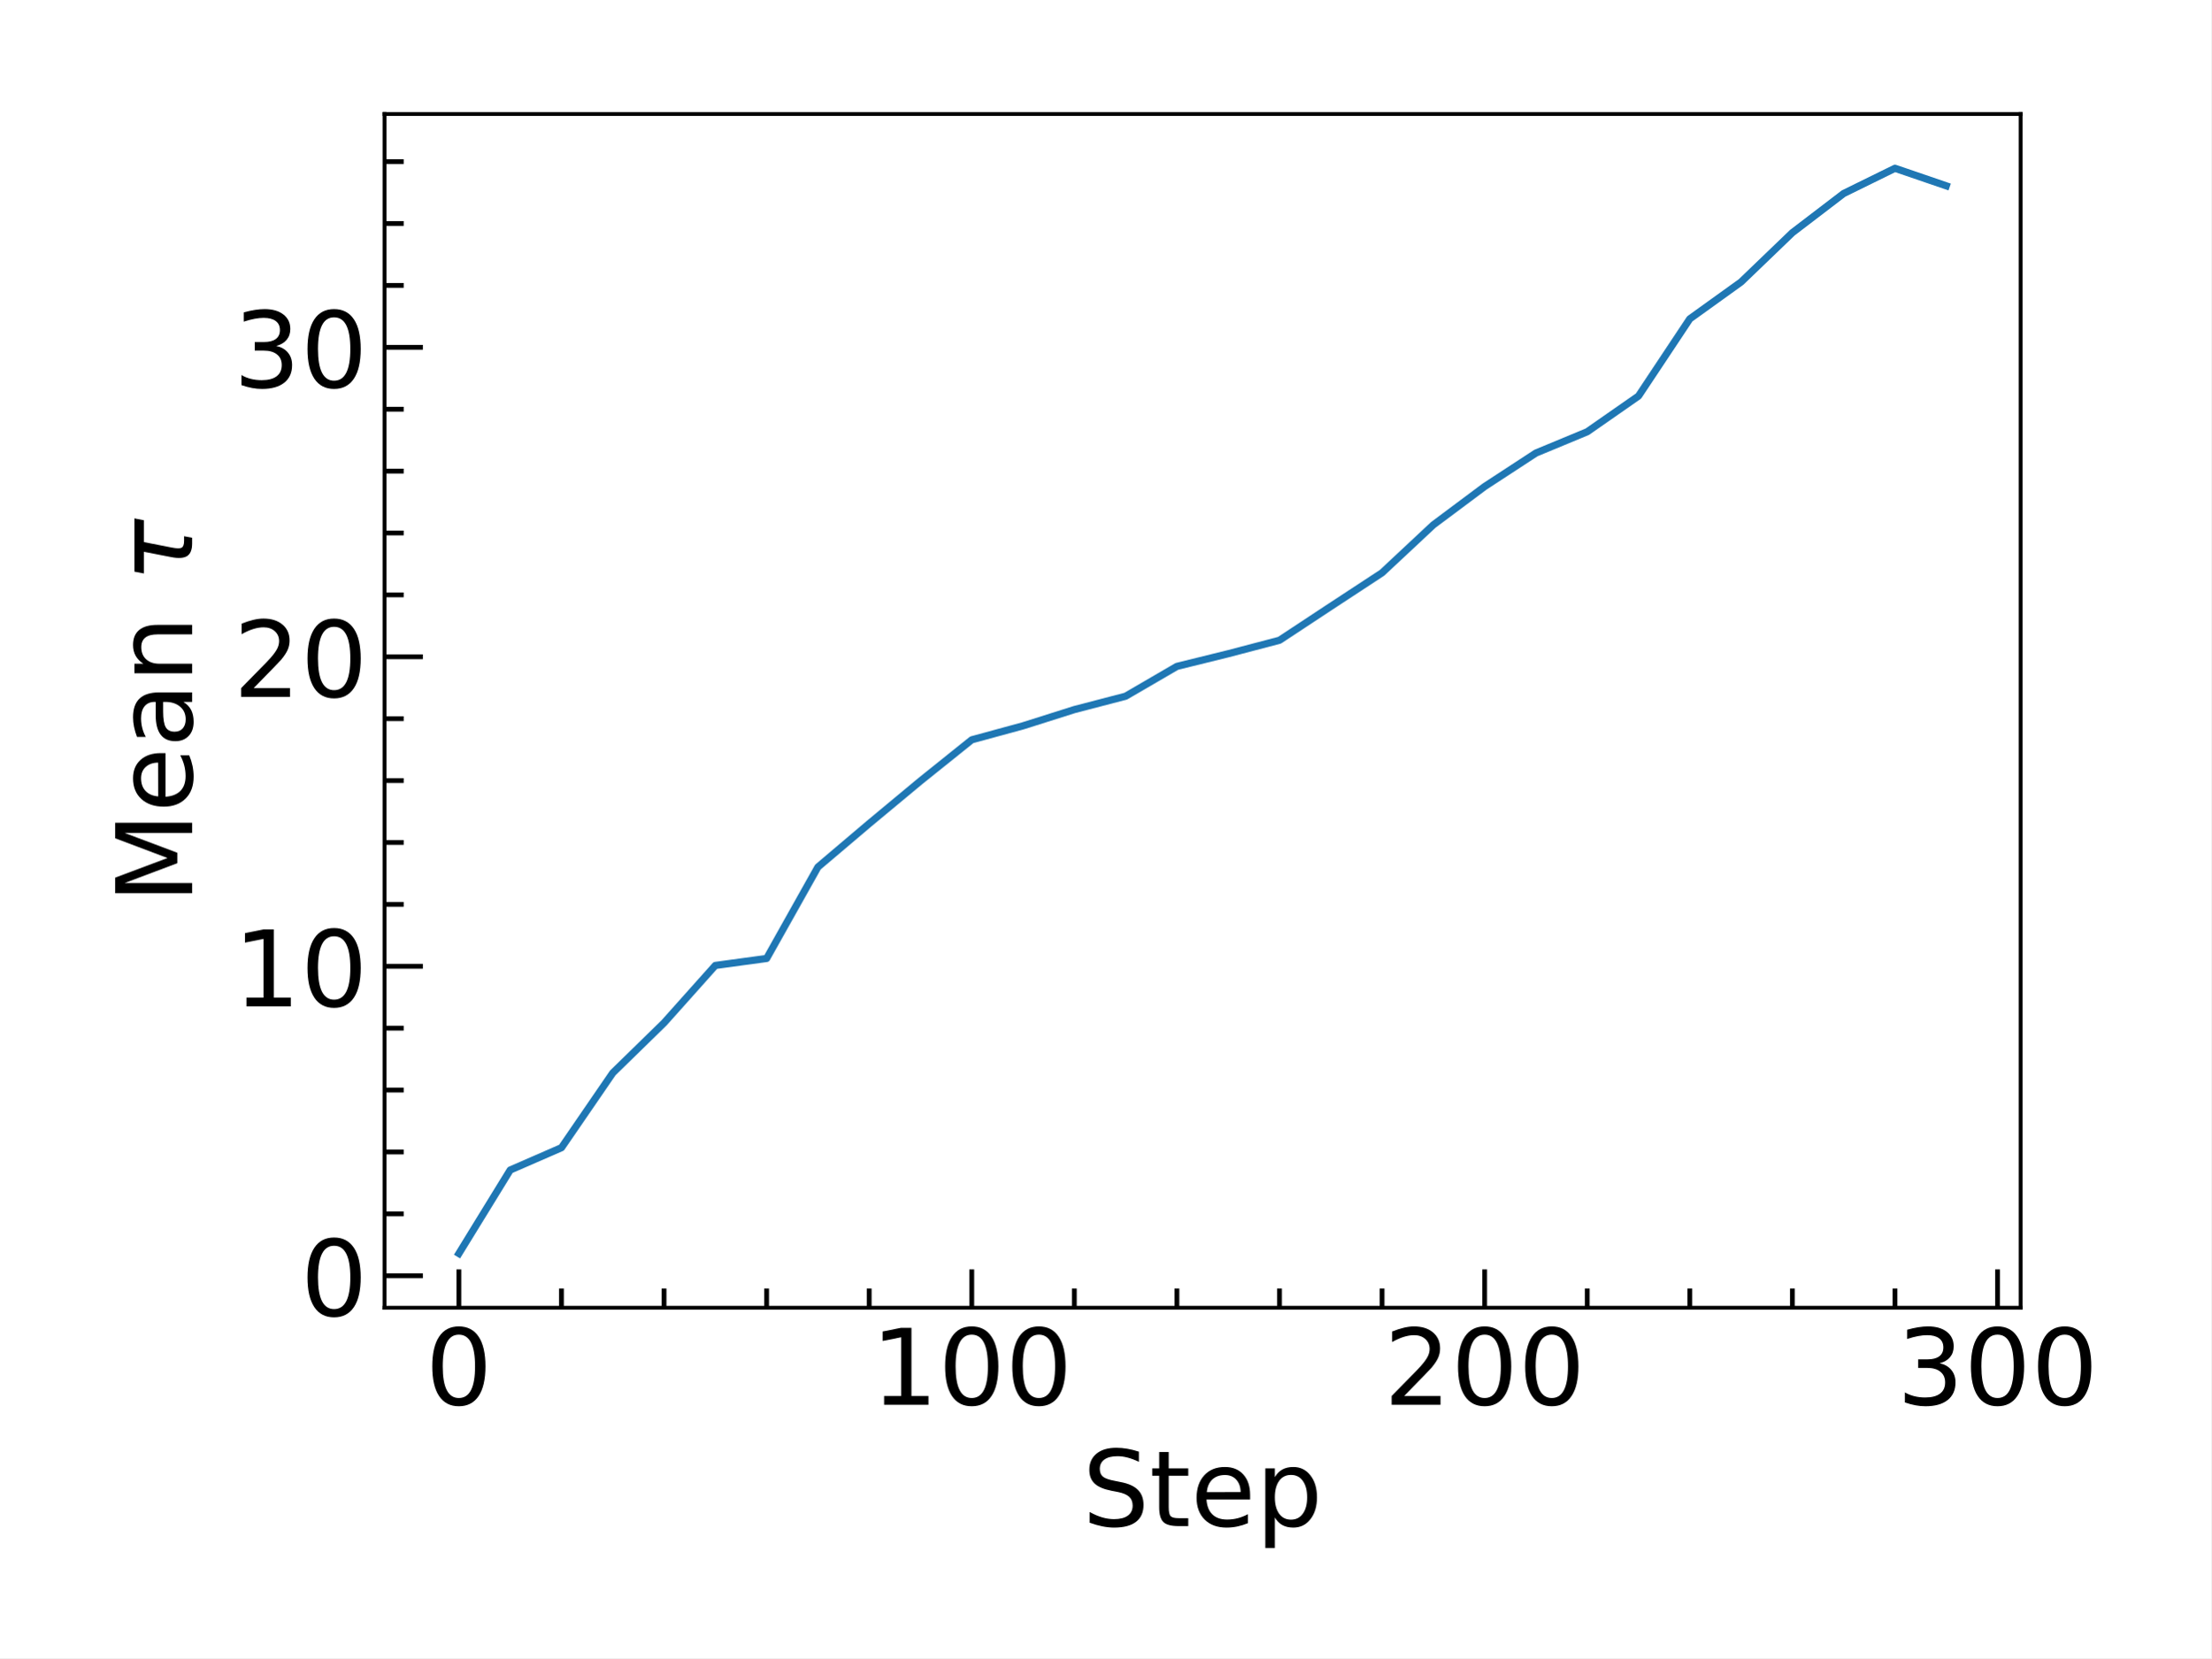
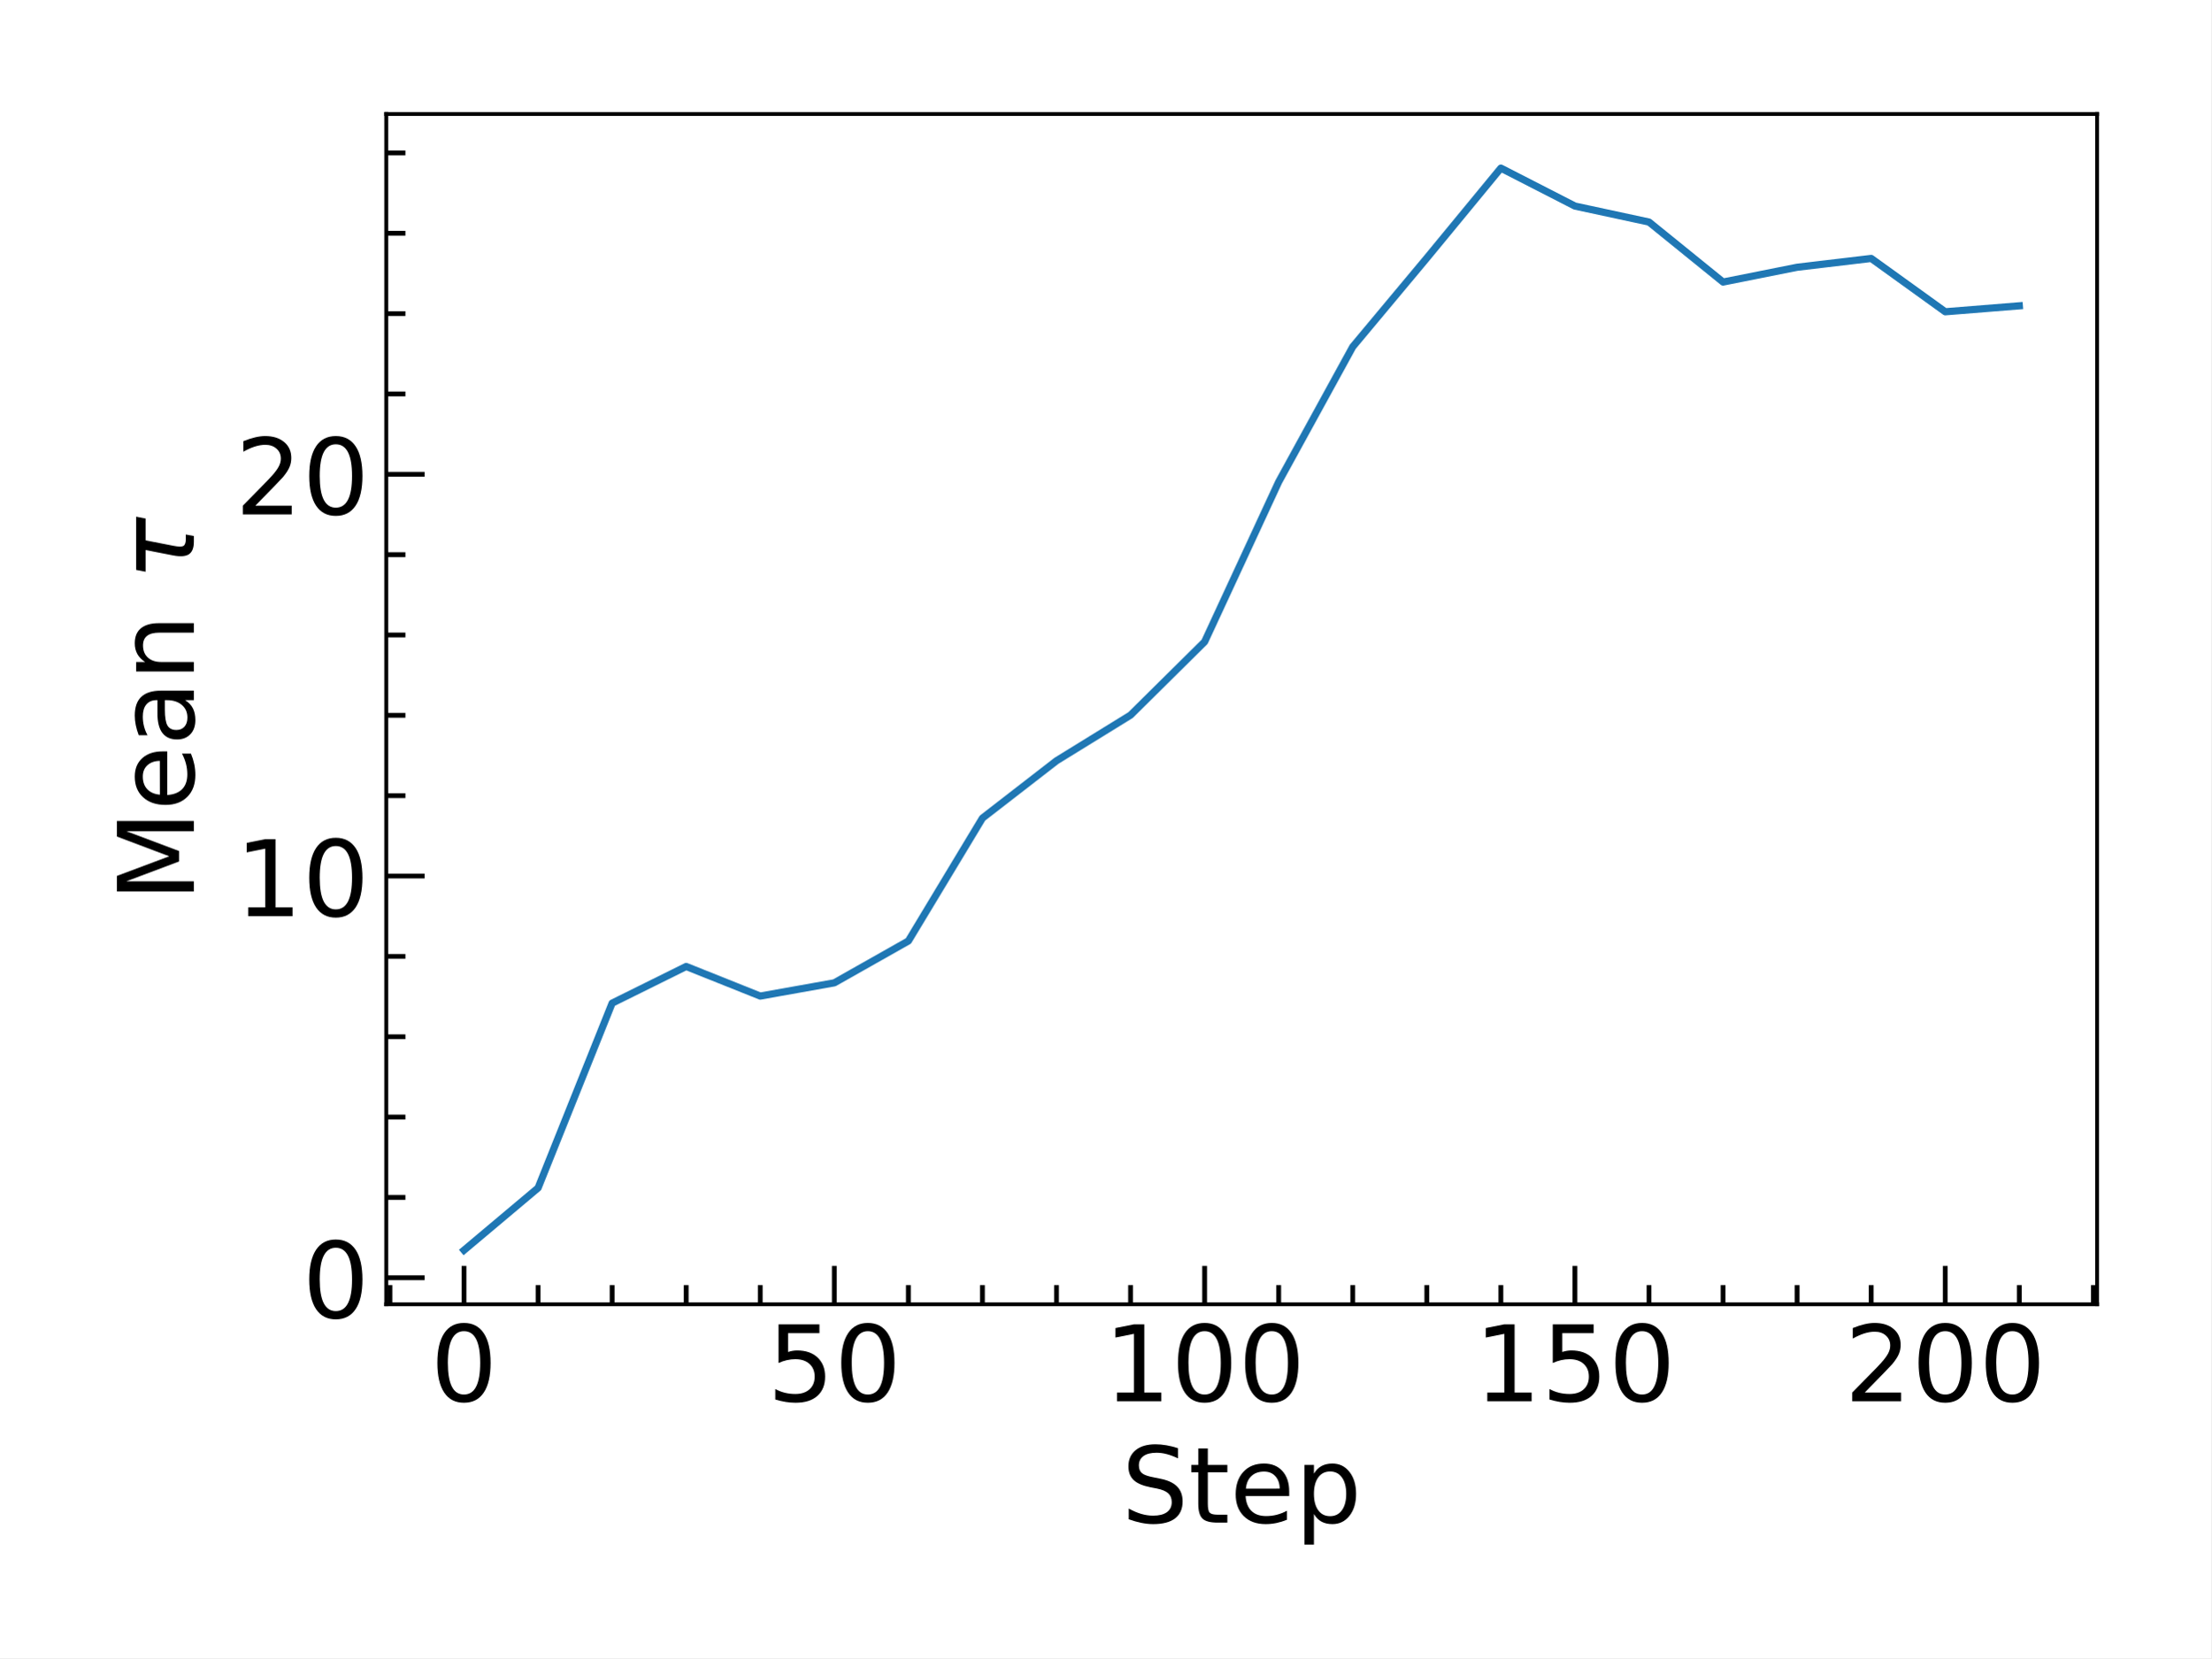
<svg xmlns="http://www.w3.org/2000/svg" xmlns:xlink="http://www.w3.org/1999/xlink" width="460.8pt" height="345.6pt" viewBox="0 0 460.8 345.6" version="1.1">
  <defs>
    <style type="text/css">*{stroke-linejoin: round; stroke-linecap: butt}</style>
  </defs>
  <g id="figure_1">
    <g id="patch_1">
      <path d="M 0 345.6  L 460.8 345.6  L 460.8 0  L 0 0  z " style="fill: #ffffff" />
    </g>
    <g id="axes_1">
      <g id="patch_2">
-         <path d="M 80.13 272.58  L 421.108 272.58  L 421.108 23.76  L 80.13 23.76  z " style="fill: #ffffff" />
+         <path d="M 80.49 271.86  L 437.04 271.86  L 437.04 23.76  L 80.49 23.76  z " style="fill: #ffffff" />
      </g>
      <g id="matplotlib.axis_1">
        <g id="xtick_1">
          <g id="line2d_1">
            <defs>
-               <path id="md2e6243103" d="M 0 0  L 0 -8  " style="stroke: #000000" />
-             </defs>
-             <g>
-               <use xlink:href="#md2e6243103" x="95.629" y="272.58" style="stroke: #000000" />
+               <path id="m3939427437" d="M 0 0  L 0 -8  " style="stroke: #000000" />
+             </defs>
+             <g>
+               <use xlink:href="#m3939427437" x="96.697" y="271.86" style="stroke: #000000" />
            </g>
          </g>
          <g id="text_1">
-             <g transform="translate(88.63024 292.7966) scale(0.22 -0.22)">
+             <g transform="translate(89.69807 292.0766) scale(0.22 -0.22)">
              <defs>
                <path id="DejaVuSans-30" d="M 2034 4250  Q 1547 4250 1301 3770  Q 1056 3291 1056 2328  Q 1056 1369 1301 889  Q 1547 409 2034 409  Q 2525 409 2770 889  Q 3016 1369 3016 2328  Q 3016 3291 2770 3770  Q 2525 4250 2034 4250  z M 2034 4750  Q 2819 4750 3233 4129  Q 3647 3509 3647 2328  Q 3647 1150 3233 529  Q 2819 -91 2034 -91  Q 1250 -91 836 529  Q 422 1150 422 2328  Q 422 3509 836 4129  Q 1250 4750 2034 4750  z " transform="scale(0.015625)" />
              </defs>
              <use xlink:href="#DejaVuSans-30" />
            </g>
          </g>
        </g>
        <g id="xtick_2">
          <g id="line2d_2">
            <g>
-               <use xlink:href="#md2e6243103" x="202.519" y="272.58" style="stroke: #000000" />
+               <use xlink:href="#m3939427437" x="173.872" y="271.86" style="stroke: #000000" />
            </g>
          </g>
          <g id="text_2">
-             <g transform="translate(181.5223 292.7966) scale(0.22 -0.22)">
+             <g transform="translate(159.8746 292.0766) scale(0.22 -0.22)">
+               <defs>
+                 <path id="DejaVuSans-35" d="M 691 4666  L 3169 4666  L 3169 4134  L 1269 4134  L 1269 2991  Q 1406 3038 1543 3061  Q 1681 3084 1819 3084  Q 2600 3084 3056 2656  Q 3513 2228 3513 1497  Q 3513 744 3044 326  Q 2575 -91 1722 -91  Q 1428 -91 1123 -41  Q 819 9 494 109  L 494 744  Q 775 591 1075 516  Q 1375 441 1709 441  Q 2250 441 2565 725  Q 2881 1009 2881 1497  Q 2881 1984 2565 2268  Q 2250 2553 1709 2553  Q 1456 2553 1204 2497  Q 953 2441 691 2322  L 691 4666  z " transform="scale(0.015625)" />
+               </defs>
+               <use xlink:href="#DejaVuSans-35" />
+               <use xlink:href="#DejaVuSans-30" transform="translate(63.62305 0)" />
+             </g>
+           </g>
+         </g>
+         <g id="xtick_3">
+           <g id="line2d_3">
+             <g>
+               <use xlink:href="#m3939427437" x="251.047" y="271.86" style="stroke: #000000" />
+             </g>
+           </g>
+           <g id="text_3">
+             <g transform="translate(230.0512 292.0766) scale(0.22 -0.22)">
              <defs>
                <path id="DejaVuSans-31" d="M 794 531  L 1825 531  L 1825 4091  L 703 3866  L 703 4441  L 1819 4666  L 2450 4666  L 2450 531  L 3481 531  L 3481 0  L 794 0  L 794 531  z " transform="scale(0.015625)" />
              </defs>
              <use xlink:href="#DejaVuSans-31" />
              <use xlink:href="#DejaVuSans-30" transform="translate(63.62305 0)" />
              <use xlink:href="#DejaVuSans-30" transform="translate(127.2461 0)" />
            </g>
          </g>
        </g>
-         <g id="xtick_3">
-           <g id="line2d_3">
-             <g>
-               <use xlink:href="#md2e6243103" x="309.408" y="272.58" style="stroke: #000000" />
-             </g>
-           </g>
-           <g id="text_3">
-             <g transform="translate(288.4119 292.7966) scale(0.22 -0.22)">
+         <g id="xtick_4">
+           <g id="line2d_4">
+             <g>
+               <use xlink:href="#m3939427437" x="328.223" y="271.86" style="stroke: #000000" />
+             </g>
+           </g>
+           <g id="text_4">
+             <g transform="translate(307.2265 292.0766) scale(0.22 -0.22)">
+               <use xlink:href="#DejaVuSans-31" />
+               <use xlink:href="#DejaVuSans-35" transform="translate(63.62305 0)" />
+               <use xlink:href="#DejaVuSans-30" transform="translate(127.2461 0)" />
+             </g>
+           </g>
+         </g>
+         <g id="xtick_5">
+           <g id="line2d_5">
+             <g>
+               <use xlink:href="#m3939427437" x="405.398" y="271.86" style="stroke: #000000" />
+             </g>
+           </g>
+           <g id="text_5">
+             <g transform="translate(384.4019 292.0766) scale(0.22 -0.22)">
              <defs>
                <path id="DejaVuSans-32" d="M 1228 531  L 3431 531  L 3431 0  L 469 0  L 469 531  Q 828 903 1448 1529  Q 2069 2156 2228 2338  Q 2531 2678 2651 2914  Q 2772 3150 2772 3378  Q 2772 3750 2511 3984  Q 2250 4219 1831 4219  Q 1534 4219 1204 4116  Q 875 4013 500 3803  L 500 4441  Q 881 4594 1212 4672  Q 1544 4750 1819 4750  Q 2544 4750 2975 4387  Q 3406 4025 3406 3419  Q 3406 3131 3298 2873  Q 3191 2616 2906 2266  Q 2828 2175 2409 1742  Q 1991 1309 1228 531  z " transform="scale(0.015625)" />
              </defs>
              <use xlink:href="#DejaVuSans-32" />
              <use xlink:href="#DejaVuSans-30" transform="translate(63.62305 0)" />
              <use xlink:href="#DejaVuSans-30" transform="translate(127.2461 0)" />
            </g>
          </g>
        </g>
-         <g id="xtick_4">
-           <g id="line2d_4">
-             <g>
-               <use xlink:href="#md2e6243103" x="416.298" y="272.58" style="stroke: #000000" />
-             </g>
-           </g>
-           <g id="text_4">
-             <g transform="translate(395.3015 292.7966) scale(0.22 -0.22)">
-               <defs>
-                 <path id="DejaVuSans-33" d="M 2597 2516  Q 3050 2419 3304 2112  Q 3559 1806 3559 1356  Q 3559 666 3084 287  Q 2609 -91 1734 -91  Q 1441 -91 1130 -33  Q 819 25 488 141  L 488 750  Q 750 597 1062 519  Q 1375 441 1716 441  Q 2309 441 2620 675  Q 2931 909 2931 1356  Q 2931 1769 2642 2001  Q 2353 2234 1838 2234  L 1294 2234  L 1294 2753  L 1863 2753  Q 2328 2753 2575 2939  Q 2822 3125 2822 3475  Q 2822 3834 2567 4026  Q 2313 4219 1838 4219  Q 1578 4219 1281 4162  Q 984 4106 628 3988  L 628 4550  Q 988 4650 1302 4700  Q 1616 4750 1894 4750  Q 2613 4750 3031 4423  Q 3450 4097 3450 3541  Q 3450 3153 3228 2886  Q 3006 2619 2597 2516  z " transform="scale(0.015625)" />
-               </defs>
-               <use xlink:href="#DejaVuSans-33" />
-               <use xlink:href="#DejaVuSans-30" transform="translate(63.62305 0)" />
-               <use xlink:href="#DejaVuSans-30" transform="translate(127.2461 0)" />
-             </g>
-           </g>
-         </g>
-         <g id="xtick_5">
-           <g id="line2d_5">
-             <defs>
-               <path id="mbd336345a0" d="M 0 0  L 0 -4  " style="stroke: #000000" />
-             </defs>
-             <g>
-               <use xlink:href="#mbd336345a0" x="117.007" y="272.58" style="stroke: #000000" />
-             </g>
-           </g>
-         </g>
        <g id="xtick_6">
          <g id="line2d_6">
-             <g>
-               <use xlink:href="#mbd336345a0" x="138.385" y="272.58" style="stroke: #000000" />
+             <defs>
+               <path id="mc99a9d5cc9" d="M 0 0  L 0 -4  " style="stroke: #000000" />
+             </defs>
+             <g>
+               <use xlink:href="#mc99a9d5cc9" x="81.262" y="271.86" style="stroke: #000000" />
            </g>
          </g>
        </g>
        <g id="xtick_7">
          <g id="line2d_7">
            <g>
-               <use xlink:href="#mbd336345a0" x="159.763" y="272.58" style="stroke: #000000" />
+               <use xlink:href="#mc99a9d5cc9" x="112.132" y="271.86" style="stroke: #000000" />
            </g>
          </g>
        </g>
        <g id="xtick_8">
          <g id="line2d_8">
            <g>
-               <use xlink:href="#mbd336345a0" x="181.141" y="272.58" style="stroke: #000000" />
+               <use xlink:href="#mc99a9d5cc9" x="127.567" y="271.86" style="stroke: #000000" />
            </g>
          </g>
        </g>
        <g id="xtick_9">
          <g id="line2d_9">
            <g>
-               <use xlink:href="#mbd336345a0" x="223.896" y="272.58" style="stroke: #000000" />
+               <use xlink:href="#mc99a9d5cc9" x="143.002" y="271.86" style="stroke: #000000" />
            </g>
          </g>
        </g>
        <g id="xtick_10">
          <g id="line2d_10">
            <g>
-               <use xlink:href="#mbd336345a0" x="245.274" y="272.58" style="stroke: #000000" />
+               <use xlink:href="#mc99a9d5cc9" x="158.437" y="271.86" style="stroke: #000000" />
            </g>
          </g>
        </g>
        <g id="xtick_11">
          <g id="line2d_11">
            <g>
-               <use xlink:href="#mbd336345a0" x="266.652" y="272.58" style="stroke: #000000" />
+               <use xlink:href="#mc99a9d5cc9" x="189.307" y="271.86" style="stroke: #000000" />
            </g>
          </g>
        </g>
        <g id="xtick_12">
          <g id="line2d_12">
            <g>
-               <use xlink:href="#mbd336345a0" x="288.03" y="272.58" style="stroke: #000000" />
+               <use xlink:href="#mc99a9d5cc9" x="204.742" y="271.86" style="stroke: #000000" />
            </g>
          </g>
        </g>
        <g id="xtick_13">
          <g id="line2d_13">
            <g>
-               <use xlink:href="#mbd336345a0" x="330.786" y="272.58" style="stroke: #000000" />
+               <use xlink:href="#mc99a9d5cc9" x="220.177" y="271.86" style="stroke: #000000" />
            </g>
          </g>
        </g>
        <g id="xtick_14">
          <g id="line2d_14">
            <g>
-               <use xlink:href="#mbd336345a0" x="352.164" y="272.58" style="stroke: #000000" />
+               <use xlink:href="#mc99a9d5cc9" x="235.612" y="271.86" style="stroke: #000000" />
            </g>
          </g>
        </g>
        <g id="xtick_15">
          <g id="line2d_15">
            <g>
-               <use xlink:href="#mbd336345a0" x="373.542" y="272.58" style="stroke: #000000" />
+               <use xlink:href="#mc99a9d5cc9" x="266.483" y="271.86" style="stroke: #000000" />
            </g>
          </g>
        </g>
        <g id="xtick_16">
          <g id="line2d_16">
            <g>
-               <use xlink:href="#mbd336345a0" x="394.92" y="272.58" style="stroke: #000000" />
-             </g>
-           </g>
-         </g>
-         <g id="text_5">
-           <g transform="translate(225.5715 318.0884) scale(0.22 -0.22)">
+               <use xlink:href="#mc99a9d5cc9" x="281.918" y="271.86" style="stroke: #000000" />
+             </g>
+           </g>
+         </g>
+         <g id="xtick_17">
+           <g id="line2d_17">
+             <g>
+               <use xlink:href="#mc99a9d5cc9" x="297.353" y="271.86" style="stroke: #000000" />
+             </g>
+           </g>
+         </g>
+         <g id="xtick_18">
+           <g id="line2d_18">
+             <g>
+               <use xlink:href="#mc99a9d5cc9" x="312.788" y="271.86" style="stroke: #000000" />
+             </g>
+           </g>
+         </g>
+         <g id="xtick_19">
+           <g id="line2d_19">
+             <g>
+               <use xlink:href="#mc99a9d5cc9" x="343.658" y="271.86" style="stroke: #000000" />
+             </g>
+           </g>
+         </g>
+         <g id="xtick_20">
+           <g id="line2d_20">
+             <g>
+               <use xlink:href="#mc99a9d5cc9" x="359.093" y="271.86" style="stroke: #000000" />
+             </g>
+           </g>
+         </g>
+         <g id="xtick_21">
+           <g id="line2d_21">
+             <g>
+               <use xlink:href="#mc99a9d5cc9" x="374.528" y="271.86" style="stroke: #000000" />
+             </g>
+           </g>
+         </g>
+         <g id="xtick_22">
+           <g id="line2d_22">
+             <g>
+               <use xlink:href="#mc99a9d5cc9" x="389.963" y="271.86" style="stroke: #000000" />
+             </g>
+           </g>
+         </g>
+         <g id="xtick_23">
+           <g id="line2d_23">
+             <g>
+               <use xlink:href="#mc99a9d5cc9" x="420.833" y="271.86" style="stroke: #000000" />
+             </g>
+           </g>
+         </g>
+         <g id="xtick_24">
+           <g id="line2d_24">
+             <g>
+               <use xlink:href="#mc99a9d5cc9" x="436.268" y="271.86" style="stroke: #000000" />
+             </g>
+           </g>
+         </g>
+         <g id="text_6">
+           <g transform="translate(233.7177 317.3684) scale(0.22 -0.22)">
            <defs>
              <path id="DejaVuSans-53" d="M 3425 4513  L 3425 3897  Q 3066 4069 2747 4153  Q 2428 4238 2131 4238  Q 1616 4238 1336 4038  Q 1056 3838 1056 3469  Q 1056 3159 1242 3001  Q 1428 2844 1947 2747  L 2328 2669  Q 3034 2534 3370 2195  Q 3706 1856 3706 1288  Q 3706 609 3251 259  Q 2797 -91 1919 -91  Q 1588 -91 1214 -16  Q 841 59 441 206  L 441 856  Q 825 641 1194 531  Q 1563 422 1919 422  Q 2459 422 2753 634  Q 3047 847 3047 1241  Q 3047 1584 2836 1778  Q 2625 1972 2144 2069  L 1759 2144  Q 1053 2284 737 2584  Q 422 2884 422 3419  Q 422 4038 858 4394  Q 1294 4750 2059 4750  Q 2388 4750 2728 4690  Q 3069 4631 3425 4513  z " transform="scale(0.015625)" />
              <path id="DejaVuSans-74" d="M 1172 4494  L 1172 3500  L 2356 3500  L 2356 3053  L 1172 3053  L 1172 1153  Q 1172 725 1289 603  Q 1406 481 1766 481  L 2356 481  L 2356 0  L 1766 0  Q 1100 0 847 248  Q 594 497 594 1153  L 594 3053  L 172 3053  L 172 3500  L 594 3500  L 594 4494  L 1172 4494  z " transform="scale(0.015625)" />
              <path id="DejaVuSans-65" d="M 3597 1894  L 3597 1613  L 953 1613  Q 991 1019 1311 708  Q 1631 397 2203 397  Q 2534 397 2845 478  Q 3156 559 3463 722  L 3463 178  Q 3153 47 2828 -22  Q 2503 -91 2169 -91  Q 1331 -91 842 396  Q 353 884 353 1716  Q 353 2575 817 3079  Q 1281 3584 2069 3584  Q 2775 3584 3186 3129  Q 3597 2675 3597 1894  z M 3022 2063  Q 3016 2534 2758 2815  Q 2500 3097 2075 3097  Q 1594 3097 1305 2825  Q 1016 2553 972 2059  L 3022 2063  z " transform="scale(0.015625)" />
              <path id="DejaVuSans-70" d="M 1159 525  L 1159 -1331  L 581 -1331  L 581 3500  L 1159 3500  L 1159 2969  Q 1341 3281 1617 3432  Q 1894 3584 2278 3584  Q 2916 3584 3314 3078  Q 3713 2572 3713 1747  Q 3713 922 3314 415  Q 2916 -91 2278 -91  Q 1894 -91 1617 61  Q 1341 213 1159 525  z M 3116 1747  Q 3116 2381 2855 2742  Q 2594 3103 2138 3103  Q 1681 3103 1420 2742  Q 1159 2381 1159 1747  Q 1159 1113 1420 752  Q 1681 391 2138 391  Q 2594 391 2855 752  Q 3116 1113 3116 1747  z " transform="scale(0.015625)" />
            </defs>
            <use xlink:href="#DejaVuSans-53" />
            <use xlink:href="#DejaVuSans-74" transform="translate(63.47656 0)" />
            <use xlink:href="#DejaVuSans-65" transform="translate(102.6855 0)" />
            <use xlink:href="#DejaVuSans-70" transform="translate(164.209 0)" />
          </g>
        </g>
      </g>
      <g id="matplotlib.axis_2">
        <g id="ytick_1">
-           <g id="line2d_17">
-             <defs>
-               <path id="m958de67e80" d="M 0 0  L 8 0  " style="stroke: #000000" />
-             </defs>
-             <g>
-               <use xlink:href="#m958de67e80" x="80.13" y="265.911" style="stroke: #000000" />
-             </g>
-           </g>
-           <g id="text_6">
-             <g transform="translate(62.6325 274.2697) scale(0.22 -0.22)">
+           <g id="line2d_25">
+             <defs>
+               <path id="md709298eeb" d="M 0 0  L 8 0  " style="stroke: #000000" />
+             </defs>
+             <g>
+               <use xlink:href="#md709298eeb" x="80.49" y="266.328" style="stroke: #000000" />
+             </g>
+           </g>
+           <g id="text_7">
+             <g transform="translate(62.9925 274.6865) scale(0.22 -0.22)">
              <use xlink:href="#DejaVuSans-30" />
            </g>
          </g>
        </g>
        <g id="ytick_2">
-           <g id="line2d_18">
-             <g>
-               <use xlink:href="#m958de67e80" x="80.13" y="201.404" style="stroke: #000000" />
-             </g>
-           </g>
-           <g id="text_7">
-             <g transform="translate(48.635 209.762) scale(0.22 -0.22)">
+           <g id="line2d_26">
+             <g>
+               <use xlink:href="#md709298eeb" x="80.49" y="182.592" style="stroke: #000000" />
+             </g>
+           </g>
+           <g id="text_8">
+             <g transform="translate(48.995 190.9508) scale(0.22 -0.22)">
              <use xlink:href="#DejaVuSans-31" />
              <use xlink:href="#DejaVuSans-30" transform="translate(63.62305 0)" />
            </g>
          </g>
        </g>
        <g id="ytick_3">
-           <g id="line2d_19">
-             <g>
-               <use xlink:href="#m958de67e80" x="80.13" y="136.896" style="stroke: #000000" />
-             </g>
-           </g>
-           <g id="text_8">
-             <g transform="translate(48.635 145.2544) scale(0.22 -0.22)">
+           <g id="line2d_27">
+             <g>
+               <use xlink:href="#md709298eeb" x="80.49" y="98.857" style="stroke: #000000" />
+             </g>
+           </g>
+           <g id="text_9">
+             <g transform="translate(48.995 107.215) scale(0.22 -0.22)">
              <use xlink:href="#DejaVuSans-32" />
              <use xlink:href="#DejaVuSans-30" transform="translate(63.62305 0)" />
            </g>
          </g>
        </g>
        <g id="ytick_4">
-           <g id="line2d_20">
-             <g>
-               <use xlink:href="#m958de67e80" x="80.13" y="72.388" style="stroke: #000000" />
-             </g>
-           </g>
-           <g id="text_9">
-             <g transform="translate(48.635 80.74675) scale(0.22 -0.22)">
-               <use xlink:href="#DejaVuSans-33" />
-               <use xlink:href="#DejaVuSans-30" transform="translate(63.62305 0)" />
+           <g id="line2d_28">
+             <defs>
+               <path id="m2ddf606a38" d="M 0 0  L 4 0  " style="stroke: #000000" />
+             </defs>
+             <g>
+               <use xlink:href="#m2ddf606a38" x="80.49" y="249.581" style="stroke: #000000" />
            </g>
          </g>
        </g>
        <g id="ytick_5">
-           <g id="line2d_21">
-             <defs>
-               <path id="mcc129a923c" d="M 0 0  L 4 0  " style="stroke: #000000" />
-             </defs>
-             <g>
-               <use xlink:href="#mcc129a923c" x="80.13" y="253.01" style="stroke: #000000" />
+           <g id="line2d_29">
+             <g>
+               <use xlink:href="#m2ddf606a38" x="80.49" y="232.834" style="stroke: #000000" />
            </g>
          </g>
        </g>
        <g id="ytick_6">
-           <g id="line2d_22">
-             <g>
-               <use xlink:href="#mcc129a923c" x="80.13" y="240.108" style="stroke: #000000" />
+           <g id="line2d_30">
+             <g>
+               <use xlink:href="#m2ddf606a38" x="80.49" y="216.087" style="stroke: #000000" />
            </g>
          </g>
        </g>
        <g id="ytick_7">
-           <g id="line2d_23">
-             <g>
-               <use xlink:href="#mcc129a923c" x="80.13" y="227.207" style="stroke: #000000" />
+           <g id="line2d_31">
+             <g>
+               <use xlink:href="#m2ddf606a38" x="80.49" y="199.34" style="stroke: #000000" />
            </g>
          </g>
        </g>
        <g id="ytick_8">
-           <g id="line2d_24">
-             <g>
-               <use xlink:href="#mcc129a923c" x="80.13" y="214.305" style="stroke: #000000" />
+           <g id="line2d_32">
+             <g>
+               <use xlink:href="#m2ddf606a38" x="80.49" y="165.845" style="stroke: #000000" />
            </g>
          </g>
        </g>
        <g id="ytick_9">
-           <g id="line2d_25">
-             <g>
-               <use xlink:href="#mcc129a923c" x="80.13" y="188.502" style="stroke: #000000" />
+           <g id="line2d_33">
+             <g>
+               <use xlink:href="#m2ddf606a38" x="80.49" y="149.098" style="stroke: #000000" />
            </g>
          </g>
        </g>
        <g id="ytick_10">
-           <g id="line2d_26">
-             <g>
-               <use xlink:href="#mcc129a923c" x="80.13" y="175.601" style="stroke: #000000" />
+           <g id="line2d_34">
+             <g>
+               <use xlink:href="#m2ddf606a38" x="80.49" y="132.351" style="stroke: #000000" />
            </g>
          </g>
        </g>
        <g id="ytick_11">
-           <g id="line2d_27">
-             <g>
-               <use xlink:href="#mcc129a923c" x="80.13" y="162.699" style="stroke: #000000" />
+           <g id="line2d_35">
+             <g>
+               <use xlink:href="#m2ddf606a38" x="80.49" y="115.604" style="stroke: #000000" />
            </g>
          </g>
        </g>
        <g id="ytick_12">
-           <g id="line2d_28">
-             <g>
-               <use xlink:href="#mcc129a923c" x="80.13" y="149.798" style="stroke: #000000" />
+           <g id="line2d_36">
+             <g>
+               <use xlink:href="#m2ddf606a38" x="80.49" y="82.11" style="stroke: #000000" />
            </g>
          </g>
        </g>
        <g id="ytick_13">
-           <g id="line2d_29">
-             <g>
-               <use xlink:href="#mcc129a923c" x="80.13" y="123.995" style="stroke: #000000" />
+           <g id="line2d_37">
+             <g>
+               <use xlink:href="#m2ddf606a38" x="80.49" y="65.362" style="stroke: #000000" />
            </g>
          </g>
        </g>
        <g id="ytick_14">
-           <g id="line2d_30">
-             <g>
-               <use xlink:href="#mcc129a923c" x="80.13" y="111.093" style="stroke: #000000" />
+           <g id="line2d_38">
+             <g>
+               <use xlink:href="#m2ddf606a38" x="80.49" y="48.615" style="stroke: #000000" />
            </g>
          </g>
        </g>
        <g id="ytick_15">
-           <g id="line2d_31">
-             <g>
-               <use xlink:href="#mcc129a923c" x="80.13" y="98.192" style="stroke: #000000" />
-             </g>
-           </g>
-         </g>
-         <g id="ytick_16">
-           <g id="line2d_32">
-             <g>
-               <use xlink:href="#mcc129a923c" x="80.13" y="85.29" style="stroke: #000000" />
-             </g>
-           </g>
-         </g>
-         <g id="ytick_17">
-           <g id="line2d_33">
-             <g>
-               <use xlink:href="#mcc129a923c" x="80.13" y="59.487" style="stroke: #000000" />
-             </g>
-           </g>
-         </g>
-         <g id="ytick_18">
-           <g id="line2d_34">
-             <g>
-               <use xlink:href="#mcc129a923c" x="80.13" y="46.585" style="stroke: #000000" />
-             </g>
-           </g>
-         </g>
-         <g id="ytick_19">
-           <g id="line2d_35">
-             <g>
-               <use xlink:href="#mcc129a923c" x="80.13" y="33.684" style="stroke: #000000" />
+           <g id="line2d_39">
+             <g>
+               <use xlink:href="#m2ddf606a38" x="80.49" y="31.868" style="stroke: #000000" />
            </g>
          </g>
        </g>
        <g id="text_10">
-           <g transform="translate(40.05969 188.32) rotate(-90) scale(0.22 -0.22)">
+           <g transform="translate(40.41969 187.96) rotate(-90) scale(0.22 -0.22)">
            <defs>
              <path id="DejaVuSans-4d" d="M 628 4666  L 1569 4666  L 2759 1491  L 3956 4666  L 4897 4666  L 4897 0  L 4281 0  L 4281 4097  L 3078 897  L 2444 897  L 1241 4097  L 1241 0  L 628 0  L 628 4666  z " transform="scale(0.015625)" />
              <path id="DejaVuSans-61" d="M 2194 1759  Q 1497 1759 1228 1600  Q 959 1441 959 1056  Q 959 750 1161 570  Q 1363 391 1709 391  Q 2188 391 2477 730  Q 2766 1069 2766 1631  L 2766 1759  L 2194 1759  z M 3341 1997  L 3341 0  L 2766 0  L 2766 531  Q 2569 213 2275 61  Q 1981 -91 1556 -91  Q 1019 -91 701 211  Q 384 513 384 1019  Q 384 1609 779 1909  Q 1175 2209 1959 2209  L 2766 2209  L 2766 2266  Q 2766 2663 2505 2880  Q 2244 3097 1772 3097  Q 1472 3097 1187 3025  Q 903 2953 641 2809  L 641 3341  Q 956 3463 1253 3523  Q 1550 3584 1831 3584  Q 2591 3584 2966 3190  Q 3341 2797 3341 1997  z " transform="scale(0.015625)" />
              <path id="DejaVuSans-6e" d="M 3513 2113  L 3513 0  L 2938 0  L 2938 2094  Q 2938 2591 2744 2837  Q 2550 3084 2163 3084  Q 1697 3084 1428 2787  Q 1159 2491 1159 1978  L 1159 0  L 581 0  L 581 3500  L 1159 3500  L 1159 2956  Q 1366 3272 1645 3428  Q 1925 3584 2291 3584  Q 2894 3584 3203 3211  Q 3513 2838 3513 2113  z " transform="scale(0.015625)" />
              <path id="DejaVuSans-20" transform="scale(0.015625)" />
              <path id="DejaVuSans-Oblique-3c4" d="M 2103 638  Q 2188 488 2525 488  L 2800 488  L 2706 0  L 2363 0  Q 1800 0 1600 300  Q 1403 606 1534 1269  L 1856 2925  L 541 2925  L 653 3500  L 3881 3500  L 3769 2925  L 2444 2925  L 2113 1234  Q 2025 781 2103 638  z " transform="scale(0.015625)" />
            </defs>
            <use xlink:href="#DejaVuSans-4d" transform="translate(0 0.09375)" />
            <use xlink:href="#DejaVuSans-65" transform="translate(86.2793 0.09375)" />
            <use xlink:href="#DejaVuSans-61" transform="translate(147.8027 0.09375)" />
            <use xlink:href="#DejaVuSans-6e" transform="translate(209.082 0.09375)" />
            <use xlink:href="#DejaVuSans-20" transform="translate(272.4609 0.09375)" />
            <use xlink:href="#DejaVuSans-Oblique-3c4" transform="translate(304.248 0.09375)" />
          </g>
        </g>
      </g>
-       <g id="line2d_36">
-         <path d="M 95.629 261.27  L 106.318 243.876  L 117.007 239.218  L 127.696 223.636  L 138.385 213.198  L 149.074 201.23  L 159.763 199.773  L 170.452 180.721  L 181.141 171.657  L 191.83 162.771  L 202.519 154.195  L 213.208 151.281  L 223.896 147.898  L 234.585 145.11  L 245.274 138.892  L 255.963 136.254  L 266.652 133.444  L 277.341 126.394  L 288.03 119.382  L 298.719 109.387  L 309.408 101.405  L 320.097 94.421  L 330.786 89.987  L 341.475 82.539  L 352.164 66.452  L 362.853 58.766  L 373.542 48.49  L 384.231 40.322  L 394.92 35.07  L 405.609 38.732  " clip-path="url(#p8f78cb4c2c)" style="fill: none; stroke: #1f77b4; stroke-width: 1.5; stroke-linecap: square" />
+       <g id="line2d_40">
+         <path d="M 96.697 260.583  L 112.132 247.605  L 127.567 209.089  L 143.002 201.444  L 158.437 207.61  L 173.872 204.854  L 189.307 196.129  L 204.742 170.521  L 220.177 158.567  L 235.612 149.047  L 251.047 133.766  L 266.483 100.434  L 281.918 72.275  L 297.353 53.783  L 312.788 35.037  L 328.223 42.948  L 343.658 46.279  L 359.093 58.784  L 374.528 55.7  L 389.963 53.861  L 405.398 64.981  L 420.833 63.736  " clip-path="url(#p411760f489)" style="fill: none; stroke: #1f77b4; stroke-width: 1.5; stroke-linecap: square" />
      </g>
      <g id="patch_3">
-         <path d="M 80.13 272.58  L 80.13 23.76  " style="fill: none; stroke: #000000; stroke-width: 0.8; stroke-linejoin: miter; stroke-linecap: square" />
+         <path d="M 80.49 271.86  L 80.49 23.76  " style="fill: none; stroke: #000000; stroke-width: 0.8; stroke-linejoin: miter; stroke-linecap: square" />
      </g>
      <g id="patch_4">
-         <path d="M 421.108 272.58  L 421.108 23.76  " style="fill: none; stroke: #000000; stroke-width: 0.8; stroke-linejoin: miter; stroke-linecap: square" />
+         <path d="M 437.04 271.86  L 437.04 23.76  " style="fill: none; stroke: #000000; stroke-width: 0.8; stroke-linejoin: miter; stroke-linecap: square" />
      </g>
      <g id="patch_5">
-         <path d="M 80.13 272.58  L 421.108 272.58  " style="fill: none; stroke: #000000; stroke-width: 0.8; stroke-linejoin: miter; stroke-linecap: square" />
+         <path d="M 80.49 271.86  L 437.04 271.86  " style="fill: none; stroke: #000000; stroke-width: 0.8; stroke-linejoin: miter; stroke-linecap: square" />
      </g>
      <g id="patch_6">
-         <path d="M 80.13 23.76  L 421.108 23.76  " style="fill: none; stroke: #000000; stroke-width: 0.8; stroke-linejoin: miter; stroke-linecap: square" />
+         <path d="M 80.49 23.76  L 437.04 23.76  " style="fill: none; stroke: #000000; stroke-width: 0.8; stroke-linejoin: miter; stroke-linecap: square" />
      </g>
    </g>
  </g>
  <defs>
-     <clipPath id="p8f78cb4c2c">
-       <rect x="80.13" y="23.76" width="340.978" height="248.82" />
+     <clipPath id="p411760f489">
+       <rect x="80.49" y="23.76" width="356.55" height="248.1" />
    </clipPath>
  </defs>
</svg>
